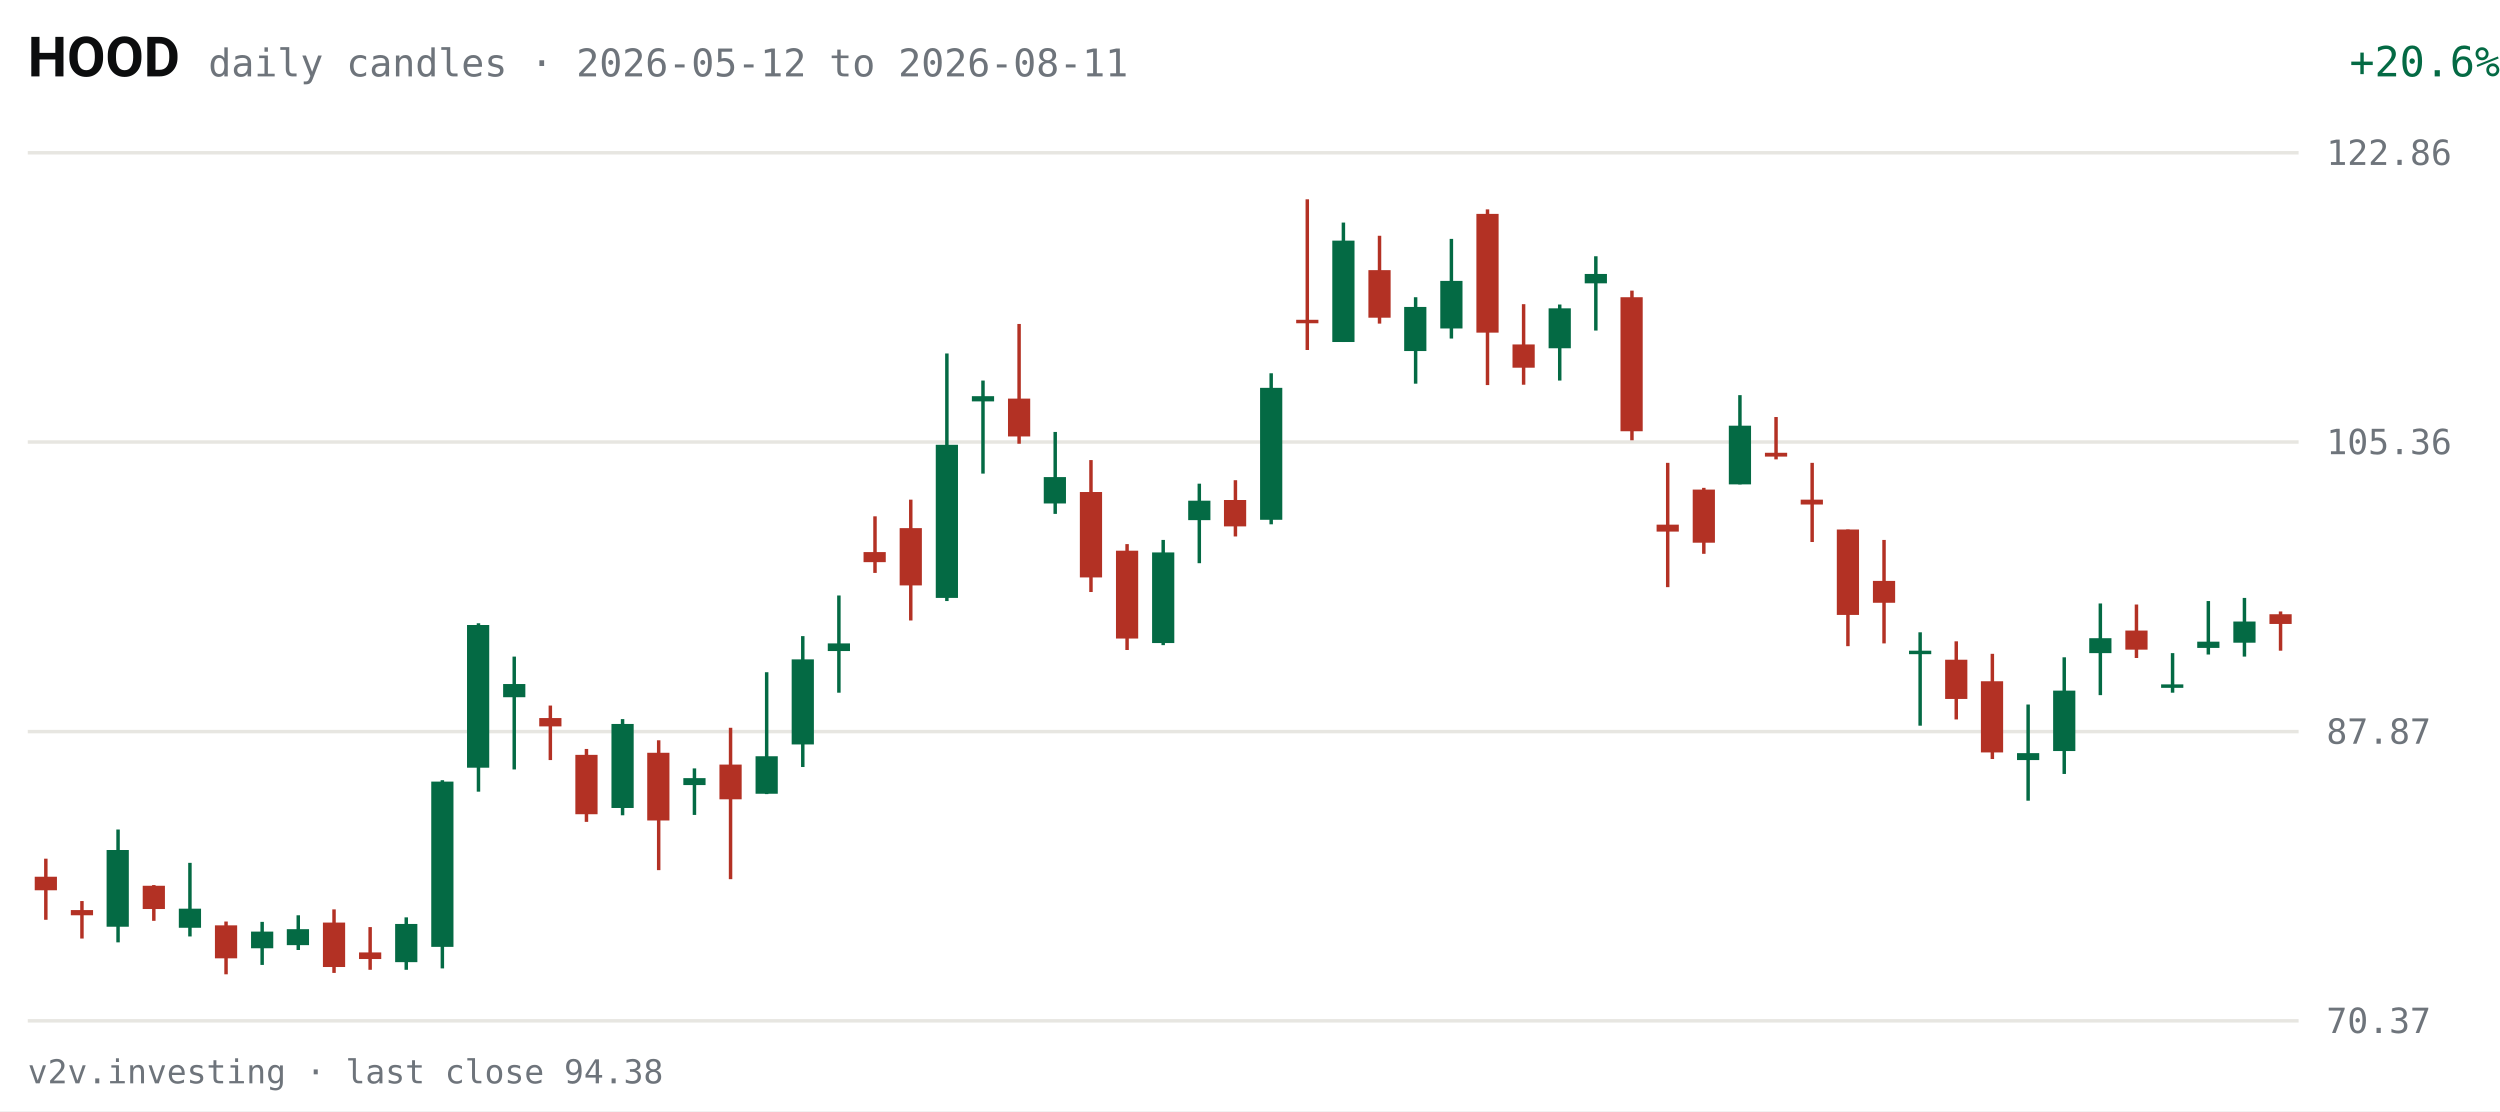
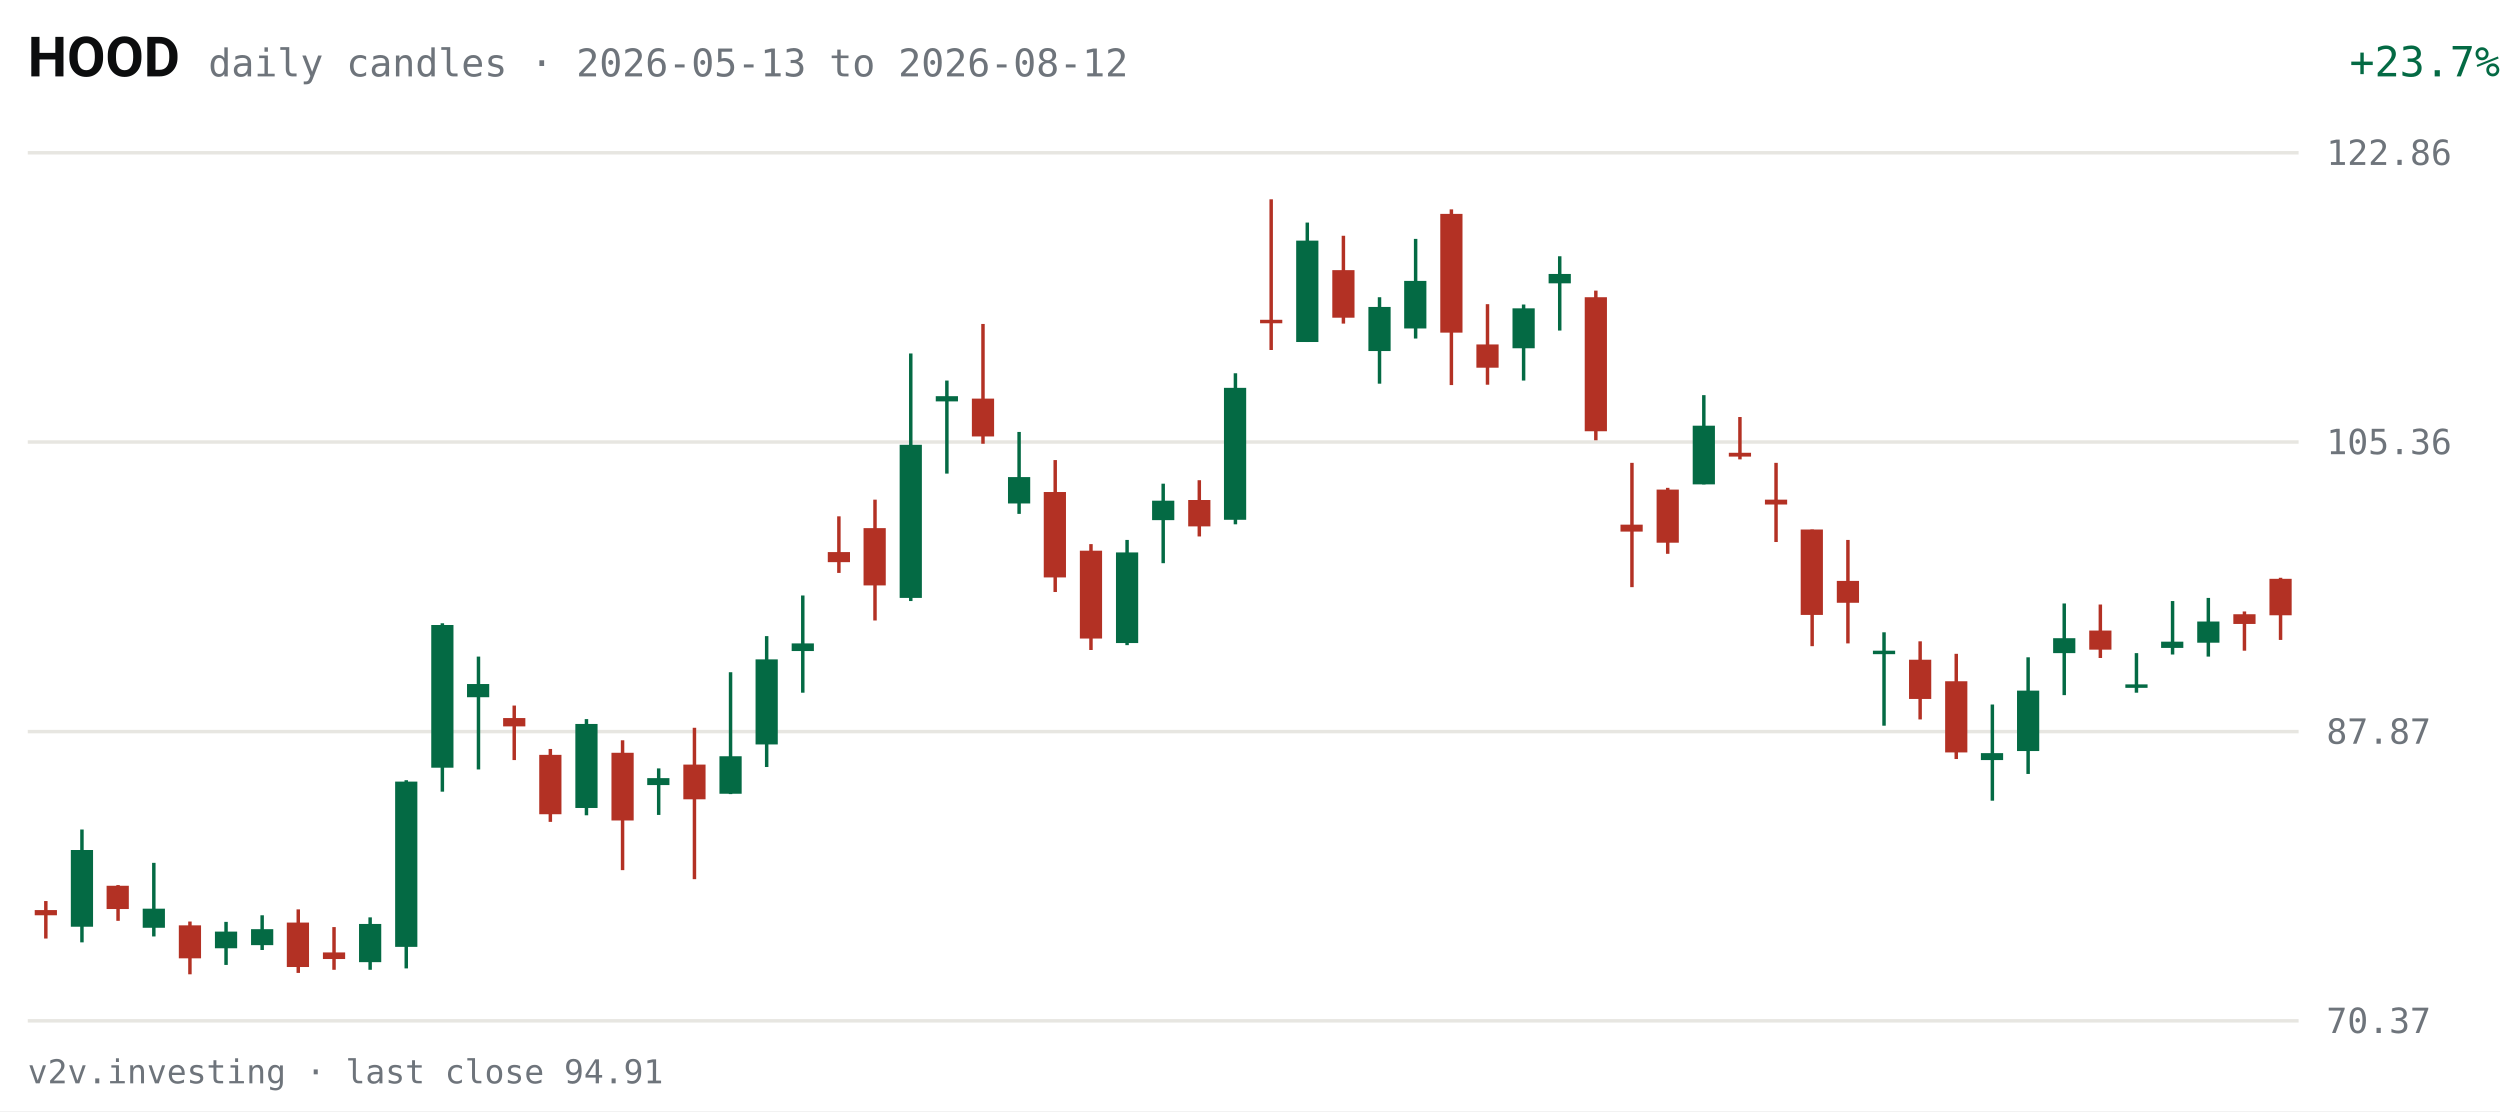
<svg xmlns="http://www.w3.org/2000/svg" viewBox="0 0 720 320" width="720" height="320" role="img" aria-label="HOOD daily candles, last 63 sessions">
  <rect width="720" height="320" fill="#FFFFFF" />
  <text x="8" y="22" fill="#0C0D0E" font-size="16" font-weight="600" font-family="system-ui,-apple-system,Segoe UI,Roboto,sans-serif">HOOD</text>
-   <text x="60" y="22" fill="#6E747B" font-size="11" font-family="ui-monospace,SFMono-Regular,Menlo,Consolas,monospace">daily candles · 2026-05-12 to 2026-08-11</text>
-   <text x="670" y="22" fill="#046A44" font-size="12" text-anchor="end" font-family="ui-monospace,SFMono-Regular,Menlo,Consolas,monospace" transform="translate(50,0)">+20.6%</text>
+   <text x="60" y="22" fill="#6E747B" font-size="11" font-family="ui-monospace,SFMono-Regular,Menlo,Consolas,monospace">daily candles · 2026-05-13 to 2026-08-12</text>
+   <text x="670" y="22" fill="#046A44" font-size="12" text-anchor="end" font-family="ui-monospace,SFMono-Regular,Menlo,Consolas,monospace" transform="translate(50,0)">+23.7%</text>
  <g font-family="ui-monospace,SFMono-Regular,Menlo,Consolas,monospace">
    <line x1="8" y1="294.0" x2="662" y2="294.0" stroke="#E7E6E1" stroke-width="1" />
    <text x="670" y="297.5" fill="#6E747B" font-size="10">70.37</text>
    <line x1="8" y1="210.7" x2="662" y2="210.7" stroke="#E7E6E1" stroke-width="1" />
    <text x="670" y="214.2" fill="#6E747B" font-size="10">87.87</text>
    <line x1="8" y1="127.3" x2="662" y2="127.3" stroke="#E7E6E1" stroke-width="1" />
    <text x="670" y="130.8" fill="#6E747B" font-size="10">105.36</text>
    <line x1="8" y1="44.0" x2="662" y2="44.0" stroke="#E7E6E1" stroke-width="1" />
    <text x="670" y="47.5" fill="#6E747B" font-size="10">122.86</text>
-     <line x1="13.2" y1="247.3" x2="13.2" y2="264.9" stroke="#B33124" stroke-width="1" />
-     <rect x="10.0" y="252.5" width="6.4" height="3.9" fill="#B33124" />
-     <line x1="23.6" y1="259.5" x2="23.6" y2="270.3" stroke="#B33124" stroke-width="1" />
-     <rect x="20.4" y="262.1" width="6.4" height="1.5" fill="#B33124" />
-     <line x1="34.0" y1="238.9" x2="34.0" y2="271.4" stroke="#046A44" stroke-width="1" />
-     <rect x="30.7" y="244.8" width="6.4" height="22.1" fill="#046A44" />
-     <line x1="44.3" y1="254.9" x2="44.3" y2="265.2" stroke="#B33124" stroke-width="1" />
-     <rect x="41.1" y="255.1" width="6.4" height="6.7" fill="#B33124" />
-     <line x1="54.7" y1="248.5" x2="54.7" y2="269.7" stroke="#046A44" stroke-width="1" />
-     <rect x="51.5" y="261.7" width="6.4" height="5.5" fill="#046A44" />
-     <line x1="65.1" y1="265.4" x2="65.1" y2="280.6" stroke="#B33124" stroke-width="1" />
-     <rect x="61.9" y="266.5" width="6.4" height="9.5" fill="#B33124" />
-     <line x1="75.5" y1="265.5" x2="75.5" y2="277.9" stroke="#046A44" stroke-width="1" />
-     <rect x="72.3" y="268.3" width="6.4" height="4.8" fill="#046A44" />
-     <line x1="85.9" y1="263.6" x2="85.9" y2="273.6" stroke="#046A44" stroke-width="1" />
-     <rect x="82.6" y="267.6" width="6.4" height="4.6" fill="#046A44" />
-     <line x1="96.2" y1="261.9" x2="96.2" y2="280.2" stroke="#B33124" stroke-width="1" />
-     <rect x="93.0" y="265.7" width="6.4" height="12.8" fill="#B33124" />
-     <line x1="106.6" y1="267.0" x2="106.6" y2="279.3" stroke="#B33124" stroke-width="1" />
-     <rect x="103.4" y="274.3" width="6.4" height="1.9" fill="#B33124" />
-     <line x1="117.0" y1="264.2" x2="117.0" y2="279.3" stroke="#046A44" stroke-width="1" />
-     <rect x="113.8" y="266.1" width="6.4" height="11.0" fill="#046A44" />
-     <line x1="127.4" y1="224.7" x2="127.4" y2="278.9" stroke="#046A44" stroke-width="1" />
-     <rect x="124.2" y="225.1" width="6.4" height="47.6" fill="#046A44" />
-     <line x1="137.8" y1="179.5" x2="137.8" y2="228.0" stroke="#046A44" stroke-width="1" />
-     <rect x="134.5" y="180.0" width="6.4" height="41.1" fill="#046A44" />
-     <line x1="148.1" y1="189.1" x2="148.1" y2="221.6" stroke="#046A44" stroke-width="1" />
-     <rect x="144.9" y="197.0" width="6.4" height="3.8" fill="#046A44" />
-     <line x1="158.5" y1="203.2" x2="158.5" y2="218.9" stroke="#B33124" stroke-width="1" />
-     <rect x="155.3" y="206.8" width="6.4" height="2.4" fill="#B33124" />
-     <line x1="168.9" y1="215.7" x2="168.9" y2="236.7" stroke="#B33124" stroke-width="1" />
-     <rect x="165.7" y="217.4" width="6.4" height="17.1" fill="#B33124" />
-     <line x1="179.3" y1="207.1" x2="179.3" y2="234.8" stroke="#046A44" stroke-width="1" />
-     <rect x="176.1" y="208.5" width="6.4" height="24.2" fill="#046A44" />
-     <line x1="189.7" y1="213.2" x2="189.7" y2="250.6" stroke="#B33124" stroke-width="1" />
-     <rect x="186.4" y="216.8" width="6.4" height="19.5" fill="#B33124" />
-     <line x1="200.0" y1="221.3" x2="200.0" y2="234.7" stroke="#046A44" stroke-width="1" />
-     <rect x="196.8" y="224.1" width="6.4" height="2.0" fill="#046A44" />
-     <line x1="210.4" y1="209.6" x2="210.4" y2="253.2" stroke="#B33124" stroke-width="1" />
-     <rect x="207.2" y="220.2" width="6.4" height="10.0" fill="#B33124" />
-     <line x1="220.8" y1="193.6" x2="220.8" y2="228.7" stroke="#046A44" stroke-width="1" />
-     <rect x="217.6" y="217.8" width="6.4" height="10.8" fill="#046A44" />
-     <line x1="231.2" y1="183.2" x2="231.2" y2="220.9" stroke="#046A44" stroke-width="1" />
-     <rect x="228.0" y="189.9" width="6.4" height="24.5" fill="#046A44" />
-     <line x1="241.6" y1="171.5" x2="241.6" y2="199.5" stroke="#046A44" stroke-width="1" />
-     <rect x="238.4" y="185.3" width="6.4" height="2.2" fill="#046A44" />
-     <line x1="252.0" y1="148.7" x2="252.0" y2="165.0" stroke="#B33124" stroke-width="1" />
-     <rect x="248.7" y="159.0" width="6.4" height="2.9" fill="#B33124" />
-     <line x1="262.3" y1="143.9" x2="262.3" y2="178.7" stroke="#B33124" stroke-width="1" />
-     <rect x="259.1" y="152.1" width="6.4" height="16.5" fill="#B33124" />
-     <line x1="272.7" y1="101.8" x2="272.7" y2="173.1" stroke="#046A44" stroke-width="1" />
-     <rect x="269.5" y="128.1" width="6.4" height="44.1" fill="#046A44" />
-     <line x1="283.1" y1="109.6" x2="283.1" y2="136.4" stroke="#046A44" stroke-width="1" />
-     <rect x="279.9" y="114.1" width="6.4" height="1.5" fill="#046A44" />
-     <line x1="293.5" y1="93.3" x2="293.5" y2="127.8" stroke="#B33124" stroke-width="1" />
-     <rect x="290.3" y="114.8" width="6.4" height="10.9" fill="#B33124" />
-     <line x1="303.9" y1="124.4" x2="303.9" y2="148.0" stroke="#046A44" stroke-width="1" />
-     <rect x="300.6" y="137.4" width="6.4" height="7.6" fill="#046A44" />
-     <line x1="314.2" y1="132.5" x2="314.2" y2="170.5" stroke="#B33124" stroke-width="1" />
-     <rect x="311.0" y="141.7" width="6.4" height="24.6" fill="#B33124" />
-     <line x1="324.6" y1="156.7" x2="324.6" y2="187.2" stroke="#B33124" stroke-width="1" />
-     <rect x="321.4" y="158.6" width="6.4" height="25.3" fill="#B33124" />
-     <line x1="335.0" y1="155.5" x2="335.0" y2="185.8" stroke="#046A44" stroke-width="1" />
-     <rect x="331.8" y="159.1" width="6.4" height="26.1" fill="#046A44" />
-     <line x1="345.4" y1="139.3" x2="345.4" y2="162.2" stroke="#046A44" stroke-width="1" />
-     <rect x="342.2" y="144.2" width="6.4" height="5.6" fill="#046A44" />
-     <line x1="355.8" y1="138.3" x2="355.8" y2="154.5" stroke="#B33124" stroke-width="1" />
-     <rect x="352.5" y="144.0" width="6.4" height="7.6" fill="#B33124" />
-     <line x1="366.1" y1="107.5" x2="366.1" y2="151.0" stroke="#046A44" stroke-width="1" />
-     <rect x="362.9" y="111.7" width="6.4" height="38.0" fill="#046A44" />
-     <line x1="376.5" y1="57.4" x2="376.5" y2="100.8" stroke="#B33124" stroke-width="1" />
-     <rect x="373.3" y="92.1" width="6.4" height="1.0" fill="#B33124" />
-     <line x1="386.9" y1="64.1" x2="386.9" y2="98.5" stroke="#046A44" stroke-width="1" />
-     <rect x="383.7" y="69.3" width="6.4" height="29.2" fill="#046A44" />
-     <line x1="397.3" y1="67.9" x2="397.3" y2="93.2" stroke="#B33124" stroke-width="1" />
-     <rect x="394.1" y="77.8" width="6.4" height="13.7" fill="#B33124" />
-     <line x1="407.7" y1="85.6" x2="407.7" y2="110.5" stroke="#046A44" stroke-width="1" />
-     <rect x="404.4" y="88.4" width="6.4" height="12.7" fill="#046A44" />
-     <line x1="418.0" y1="68.8" x2="418.0" y2="97.5" stroke="#046A44" stroke-width="1" />
-     <rect x="414.8" y="80.9" width="6.4" height="13.7" fill="#046A44" />
-     <line x1="428.4" y1="60.3" x2="428.4" y2="110.9" stroke="#B33124" stroke-width="1" />
-     <rect x="425.2" y="61.6" width="6.4" height="34.2" fill="#B33124" />
-     <line x1="438.8" y1="87.6" x2="438.8" y2="110.8" stroke="#B33124" stroke-width="1" />
-     <rect x="435.6" y="99.2" width="6.4" height="6.7" fill="#B33124" />
-     <line x1="449.2" y1="87.7" x2="449.2" y2="109.6" stroke="#046A44" stroke-width="1" />
-     <rect x="446.0" y="88.8" width="6.4" height="11.5" fill="#046A44" />
-     <line x1="459.6" y1="73.8" x2="459.6" y2="95.2" stroke="#046A44" stroke-width="1" />
-     <rect x="456.4" y="78.9" width="6.4" height="2.7" fill="#046A44" />
-     <line x1="470.0" y1="83.7" x2="470.0" y2="126.8" stroke="#B33124" stroke-width="1" />
-     <rect x="466.7" y="85.6" width="6.4" height="38.6" fill="#B33124" />
-     <line x1="480.3" y1="133.3" x2="480.3" y2="169.1" stroke="#B33124" stroke-width="1" />
-     <rect x="477.1" y="151.1" width="6.4" height="2.0" fill="#B33124" />
-     <line x1="490.7" y1="140.5" x2="490.7" y2="159.5" stroke="#B33124" stroke-width="1" />
-     <rect x="487.5" y="141.0" width="6.4" height="15.3" fill="#B33124" />
-     <line x1="501.1" y1="113.8" x2="501.1" y2="139.5" stroke="#046A44" stroke-width="1" />
-     <rect x="497.9" y="122.6" width="6.4" height="16.9" fill="#046A44" />
-     <line x1="511.5" y1="120.1" x2="511.5" y2="132.3" stroke="#B33124" stroke-width="1" />
-     <rect x="508.3" y="130.4" width="6.4" height="1.1" fill="#B33124" />
-     <line x1="521.9" y1="133.3" x2="521.9" y2="156.1" stroke="#B33124" stroke-width="1" />
-     <rect x="518.6" y="143.9" width="6.4" height="1.4" fill="#B33124" />
-     <line x1="532.2" y1="152.5" x2="532.2" y2="186.1" stroke="#B33124" stroke-width="1" />
-     <rect x="529.0" y="152.5" width="6.4" height="24.6" fill="#B33124" />
-     <line x1="542.6" y1="155.5" x2="542.6" y2="185.3" stroke="#B33124" stroke-width="1" />
-     <rect x="539.4" y="167.3" width="6.4" height="6.3" fill="#B33124" />
-     <line x1="553.0" y1="182.1" x2="553.0" y2="209.0" stroke="#046A44" stroke-width="1" />
-     <rect x="549.8" y="187.4" width="6.4" height="1.0" fill="#046A44" />
-     <line x1="563.4" y1="184.7" x2="563.4" y2="207.2" stroke="#B33124" stroke-width="1" />
-     <rect x="560.2" y="190.0" width="6.4" height="11.3" fill="#B33124" />
-     <line x1="573.8" y1="188.3" x2="573.8" y2="218.6" stroke="#B33124" stroke-width="1" />
-     <rect x="570.5" y="196.2" width="6.4" height="20.5" fill="#B33124" />
-     <line x1="584.1" y1="202.9" x2="584.1" y2="230.6" stroke="#046A44" stroke-width="1" />
-     <rect x="580.9" y="216.9" width="6.4" height="2.0" fill="#046A44" />
-     <line x1="594.5" y1="189.3" x2="594.5" y2="222.9" stroke="#046A44" stroke-width="1" />
-     <rect x="591.3" y="198.9" width="6.4" height="17.4" fill="#046A44" />
-     <line x1="604.9" y1="173.8" x2="604.9" y2="200.2" stroke="#046A44" stroke-width="1" />
-     <rect x="601.7" y="183.8" width="6.4" height="4.3" fill="#046A44" />
-     <line x1="615.3" y1="174.1" x2="615.3" y2="189.5" stroke="#B33124" stroke-width="1" />
-     <rect x="612.1" y="181.6" width="6.4" height="5.5" fill="#B33124" />
-     <line x1="625.7" y1="188.1" x2="625.7" y2="199.5" stroke="#046A44" stroke-width="1" />
-     <rect x="622.4" y="197.1" width="6.4" height="1.0" fill="#046A44" />
-     <line x1="636.0" y1="173.1" x2="636.0" y2="188.5" stroke="#046A44" stroke-width="1" />
-     <rect x="632.8" y="184.8" width="6.4" height="1.8" fill="#046A44" />
-     <line x1="646.4" y1="172.2" x2="646.4" y2="189.1" stroke="#046A44" stroke-width="1" />
-     <rect x="643.2" y="179.0" width="6.4" height="6.1" fill="#046A44" />
-     <line x1="656.8" y1="176.1" x2="656.8" y2="187.4" stroke="#B33124" stroke-width="1" />
-     <rect x="653.6" y="176.9" width="6.4" height="2.8" fill="#B33124" />
+     <line x1="13.2" y1="259.5" x2="13.2" y2="270.3" stroke="#B33124" stroke-width="1" />
+     <rect x="10.0" y="262.1" width="6.4" height="1.5" fill="#B33124" />
+     <line x1="23.6" y1="238.9" x2="23.6" y2="271.4" stroke="#046A44" stroke-width="1" />
+     <rect x="20.4" y="244.8" width="6.4" height="22.1" fill="#046A44" />
+     <line x1="34.0" y1="254.9" x2="34.0" y2="265.2" stroke="#B33124" stroke-width="1" />
+     <rect x="30.7" y="255.1" width="6.4" height="6.7" fill="#B33124" />
+     <line x1="44.3" y1="248.5" x2="44.3" y2="269.7" stroke="#046A44" stroke-width="1" />
+     <rect x="41.1" y="261.7" width="6.4" height="5.5" fill="#046A44" />
+     <line x1="54.7" y1="265.4" x2="54.7" y2="280.6" stroke="#B33124" stroke-width="1" />
+     <rect x="51.5" y="266.5" width="6.4" height="9.5" fill="#B33124" />
+     <line x1="65.1" y1="265.5" x2="65.1" y2="277.9" stroke="#046A44" stroke-width="1" />
+     <rect x="61.9" y="268.3" width="6.4" height="4.8" fill="#046A44" />
+     <line x1="75.5" y1="263.6" x2="75.5" y2="273.6" stroke="#046A44" stroke-width="1" />
+     <rect x="72.3" y="267.6" width="6.4" height="4.6" fill="#046A44" />
+     <line x1="85.9" y1="261.9" x2="85.9" y2="280.2" stroke="#B33124" stroke-width="1" />
+     <rect x="82.6" y="265.7" width="6.4" height="12.8" fill="#B33124" />
+     <line x1="96.2" y1="267.0" x2="96.2" y2="279.3" stroke="#B33124" stroke-width="1" />
+     <rect x="93.0" y="274.3" width="6.4" height="1.9" fill="#B33124" />
+     <line x1="106.6" y1="264.2" x2="106.6" y2="279.3" stroke="#046A44" stroke-width="1" />
+     <rect x="103.4" y="266.1" width="6.4" height="11.0" fill="#046A44" />
+     <line x1="117.0" y1="224.7" x2="117.0" y2="278.9" stroke="#046A44" stroke-width="1" />
+     <rect x="113.8" y="225.1" width="6.4" height="47.6" fill="#046A44" />
+     <line x1="127.4" y1="179.5" x2="127.4" y2="228.0" stroke="#046A44" stroke-width="1" />
+     <rect x="124.2" y="180.0" width="6.4" height="41.1" fill="#046A44" />
+     <line x1="137.8" y1="189.1" x2="137.8" y2="221.6" stroke="#046A44" stroke-width="1" />
+     <rect x="134.5" y="197.0" width="6.4" height="3.8" fill="#046A44" />
+     <line x1="148.1" y1="203.2" x2="148.1" y2="218.9" stroke="#B33124" stroke-width="1" />
+     <rect x="144.9" y="206.8" width="6.4" height="2.4" fill="#B33124" />
+     <line x1="158.5" y1="215.7" x2="158.5" y2="236.7" stroke="#B33124" stroke-width="1" />
+     <rect x="155.3" y="217.4" width="6.4" height="17.1" fill="#B33124" />
+     <line x1="168.9" y1="207.1" x2="168.9" y2="234.8" stroke="#046A44" stroke-width="1" />
+     <rect x="165.7" y="208.5" width="6.4" height="24.2" fill="#046A44" />
+     <line x1="179.3" y1="213.2" x2="179.3" y2="250.6" stroke="#B33124" stroke-width="1" />
+     <rect x="176.1" y="216.8" width="6.4" height="19.5" fill="#B33124" />
+     <line x1="189.7" y1="221.3" x2="189.7" y2="234.7" stroke="#046A44" stroke-width="1" />
+     <rect x="186.4" y="224.1" width="6.4" height="2.0" fill="#046A44" />
+     <line x1="200.0" y1="209.6" x2="200.0" y2="253.2" stroke="#B33124" stroke-width="1" />
+     <rect x="196.8" y="220.2" width="6.4" height="10.0" fill="#B33124" />
+     <line x1="210.4" y1="193.6" x2="210.4" y2="228.7" stroke="#046A44" stroke-width="1" />
+     <rect x="207.2" y="217.8" width="6.4" height="10.8" fill="#046A44" />
+     <line x1="220.8" y1="183.2" x2="220.8" y2="220.9" stroke="#046A44" stroke-width="1" />
+     <rect x="217.6" y="189.9" width="6.4" height="24.5" fill="#046A44" />
+     <line x1="231.2" y1="171.5" x2="231.2" y2="199.5" stroke="#046A44" stroke-width="1" />
+     <rect x="228.0" y="185.3" width="6.4" height="2.2" fill="#046A44" />
+     <line x1="241.6" y1="148.7" x2="241.6" y2="165.0" stroke="#B33124" stroke-width="1" />
+     <rect x="238.4" y="159.0" width="6.4" height="2.9" fill="#B33124" />
+     <line x1="252.0" y1="143.9" x2="252.0" y2="178.7" stroke="#B33124" stroke-width="1" />
+     <rect x="248.7" y="152.1" width="6.4" height="16.5" fill="#B33124" />
+     <line x1="262.3" y1="101.8" x2="262.3" y2="173.1" stroke="#046A44" stroke-width="1" />
+     <rect x="259.1" y="128.1" width="6.4" height="44.1" fill="#046A44" />
+     <line x1="272.7" y1="109.6" x2="272.7" y2="136.4" stroke="#046A44" stroke-width="1" />
+     <rect x="269.5" y="114.1" width="6.4" height="1.5" fill="#046A44" />
+     <line x1="283.1" y1="93.3" x2="283.1" y2="127.8" stroke="#B33124" stroke-width="1" />
+     <rect x="279.9" y="114.8" width="6.4" height="10.9" fill="#B33124" />
+     <line x1="293.5" y1="124.4" x2="293.5" y2="148.0" stroke="#046A44" stroke-width="1" />
+     <rect x="290.3" y="137.4" width="6.4" height="7.6" fill="#046A44" />
+     <line x1="303.9" y1="132.5" x2="303.9" y2="170.5" stroke="#B33124" stroke-width="1" />
+     <rect x="300.6" y="141.7" width="6.4" height="24.6" fill="#B33124" />
+     <line x1="314.2" y1="156.7" x2="314.2" y2="187.2" stroke="#B33124" stroke-width="1" />
+     <rect x="311.0" y="158.6" width="6.4" height="25.3" fill="#B33124" />
+     <line x1="324.6" y1="155.5" x2="324.6" y2="185.8" stroke="#046A44" stroke-width="1" />
+     <rect x="321.4" y="159.1" width="6.4" height="26.1" fill="#046A44" />
+     <line x1="335.0" y1="139.3" x2="335.0" y2="162.2" stroke="#046A44" stroke-width="1" />
+     <rect x="331.8" y="144.2" width="6.4" height="5.6" fill="#046A44" />
+     <line x1="345.4" y1="138.3" x2="345.4" y2="154.5" stroke="#B33124" stroke-width="1" />
+     <rect x="342.2" y="144.0" width="6.4" height="7.6" fill="#B33124" />
+     <line x1="355.8" y1="107.5" x2="355.8" y2="151.0" stroke="#046A44" stroke-width="1" />
+     <rect x="352.5" y="111.7" width="6.4" height="38.0" fill="#046A44" />
+     <line x1="366.1" y1="57.4" x2="366.1" y2="100.8" stroke="#B33124" stroke-width="1" />
+     <rect x="362.9" y="92.1" width="6.4" height="1.0" fill="#B33124" />
+     <line x1="376.5" y1="64.1" x2="376.5" y2="98.5" stroke="#046A44" stroke-width="1" />
+     <rect x="373.3" y="69.3" width="6.4" height="29.2" fill="#046A44" />
+     <line x1="386.9" y1="67.9" x2="386.9" y2="93.2" stroke="#B33124" stroke-width="1" />
+     <rect x="383.7" y="77.8" width="6.4" height="13.7" fill="#B33124" />
+     <line x1="397.3" y1="85.6" x2="397.3" y2="110.5" stroke="#046A44" stroke-width="1" />
+     <rect x="394.1" y="88.4" width="6.4" height="12.7" fill="#046A44" />
+     <line x1="407.7" y1="68.8" x2="407.7" y2="97.5" stroke="#046A44" stroke-width="1" />
+     <rect x="404.4" y="80.9" width="6.4" height="13.7" fill="#046A44" />
+     <line x1="418.0" y1="60.3" x2="418.0" y2="110.9" stroke="#B33124" stroke-width="1" />
+     <rect x="414.8" y="61.6" width="6.4" height="34.2" fill="#B33124" />
+     <line x1="428.4" y1="87.6" x2="428.4" y2="110.8" stroke="#B33124" stroke-width="1" />
+     <rect x="425.2" y="99.2" width="6.4" height="6.7" fill="#B33124" />
+     <line x1="438.8" y1="87.7" x2="438.8" y2="109.6" stroke="#046A44" stroke-width="1" />
+     <rect x="435.6" y="88.8" width="6.4" height="11.5" fill="#046A44" />
+     <line x1="449.2" y1="73.8" x2="449.2" y2="95.2" stroke="#046A44" stroke-width="1" />
+     <rect x="446.0" y="78.9" width="6.4" height="2.7" fill="#046A44" />
+     <line x1="459.6" y1="83.7" x2="459.6" y2="126.8" stroke="#B33124" stroke-width="1" />
+     <rect x="456.4" y="85.6" width="6.4" height="38.6" fill="#B33124" />
+     <line x1="470.0" y1="133.3" x2="470.0" y2="169.1" stroke="#B33124" stroke-width="1" />
+     <rect x="466.7" y="151.1" width="6.4" height="2.0" fill="#B33124" />
+     <line x1="480.3" y1="140.5" x2="480.3" y2="159.5" stroke="#B33124" stroke-width="1" />
+     <rect x="477.1" y="141.0" width="6.4" height="15.3" fill="#B33124" />
+     <line x1="490.7" y1="113.8" x2="490.7" y2="139.5" stroke="#046A44" stroke-width="1" />
+     <rect x="487.5" y="122.6" width="6.4" height="16.9" fill="#046A44" />
+     <line x1="501.1" y1="120.1" x2="501.1" y2="132.3" stroke="#B33124" stroke-width="1" />
+     <rect x="497.9" y="130.4" width="6.4" height="1.1" fill="#B33124" />
+     <line x1="511.5" y1="133.3" x2="511.5" y2="156.1" stroke="#B33124" stroke-width="1" />
+     <rect x="508.3" y="143.9" width="6.4" height="1.4" fill="#B33124" />
+     <line x1="521.9" y1="152.5" x2="521.9" y2="186.1" stroke="#B33124" stroke-width="1" />
+     <rect x="518.6" y="152.5" width="6.4" height="24.6" fill="#B33124" />
+     <line x1="532.2" y1="155.5" x2="532.2" y2="185.3" stroke="#B33124" stroke-width="1" />
+     <rect x="529.0" y="167.3" width="6.4" height="6.3" fill="#B33124" />
+     <line x1="542.6" y1="182.1" x2="542.6" y2="209.0" stroke="#046A44" stroke-width="1" />
+     <rect x="539.4" y="187.4" width="6.4" height="1.0" fill="#046A44" />
+     <line x1="553.0" y1="184.7" x2="553.0" y2="207.2" stroke="#B33124" stroke-width="1" />
+     <rect x="549.8" y="190.0" width="6.4" height="11.3" fill="#B33124" />
+     <line x1="563.4" y1="188.3" x2="563.4" y2="218.6" stroke="#B33124" stroke-width="1" />
+     <rect x="560.2" y="196.2" width="6.4" height="20.5" fill="#B33124" />
+     <line x1="573.8" y1="202.9" x2="573.8" y2="230.6" stroke="#046A44" stroke-width="1" />
+     <rect x="570.5" y="216.9" width="6.4" height="2.0" fill="#046A44" />
+     <line x1="584.1" y1="189.3" x2="584.1" y2="222.9" stroke="#046A44" stroke-width="1" />
+     <rect x="580.9" y="198.9" width="6.4" height="17.4" fill="#046A44" />
+     <line x1="594.5" y1="173.8" x2="594.5" y2="200.2" stroke="#046A44" stroke-width="1" />
+     <rect x="591.3" y="183.8" width="6.4" height="4.3" fill="#046A44" />
+     <line x1="604.9" y1="174.1" x2="604.9" y2="189.5" stroke="#B33124" stroke-width="1" />
+     <rect x="601.7" y="181.6" width="6.4" height="5.5" fill="#B33124" />
+     <line x1="615.3" y1="188.1" x2="615.3" y2="199.5" stroke="#046A44" stroke-width="1" />
+     <rect x="612.1" y="197.1" width="6.4" height="1.0" fill="#046A44" />
+     <line x1="625.7" y1="173.1" x2="625.7" y2="188.5" stroke="#046A44" stroke-width="1" />
+     <rect x="622.4" y="184.8" width="6.4" height="1.8" fill="#046A44" />
+     <line x1="636.0" y1="172.2" x2="636.0" y2="189.1" stroke="#046A44" stroke-width="1" />
+     <rect x="632.8" y="179.0" width="6.4" height="6.1" fill="#046A44" />
+     <line x1="646.4" y1="176.1" x2="646.4" y2="187.4" stroke="#B33124" stroke-width="1" />
+     <rect x="643.2" y="176.9" width="6.4" height="2.8" fill="#B33124" />
+     <line x1="656.8" y1="166.4" x2="656.8" y2="184.3" stroke="#B33124" stroke-width="1" />
+     <rect x="653.6" y="166.7" width="6.4" height="10.5" fill="#B33124" />
  </g>
-   <text x="8" y="312" fill="#6E747B" font-size="9.5" font-family="ui-monospace,SFMono-Regular,Menlo,Consolas,monospace">v2v.investing · last close 94.38</text>
+   <text x="8" y="312" fill="#6E747B" font-size="9.5" font-family="ui-monospace,SFMono-Regular,Menlo,Consolas,monospace">v2v.investing · last close 94.91</text>
</svg>
